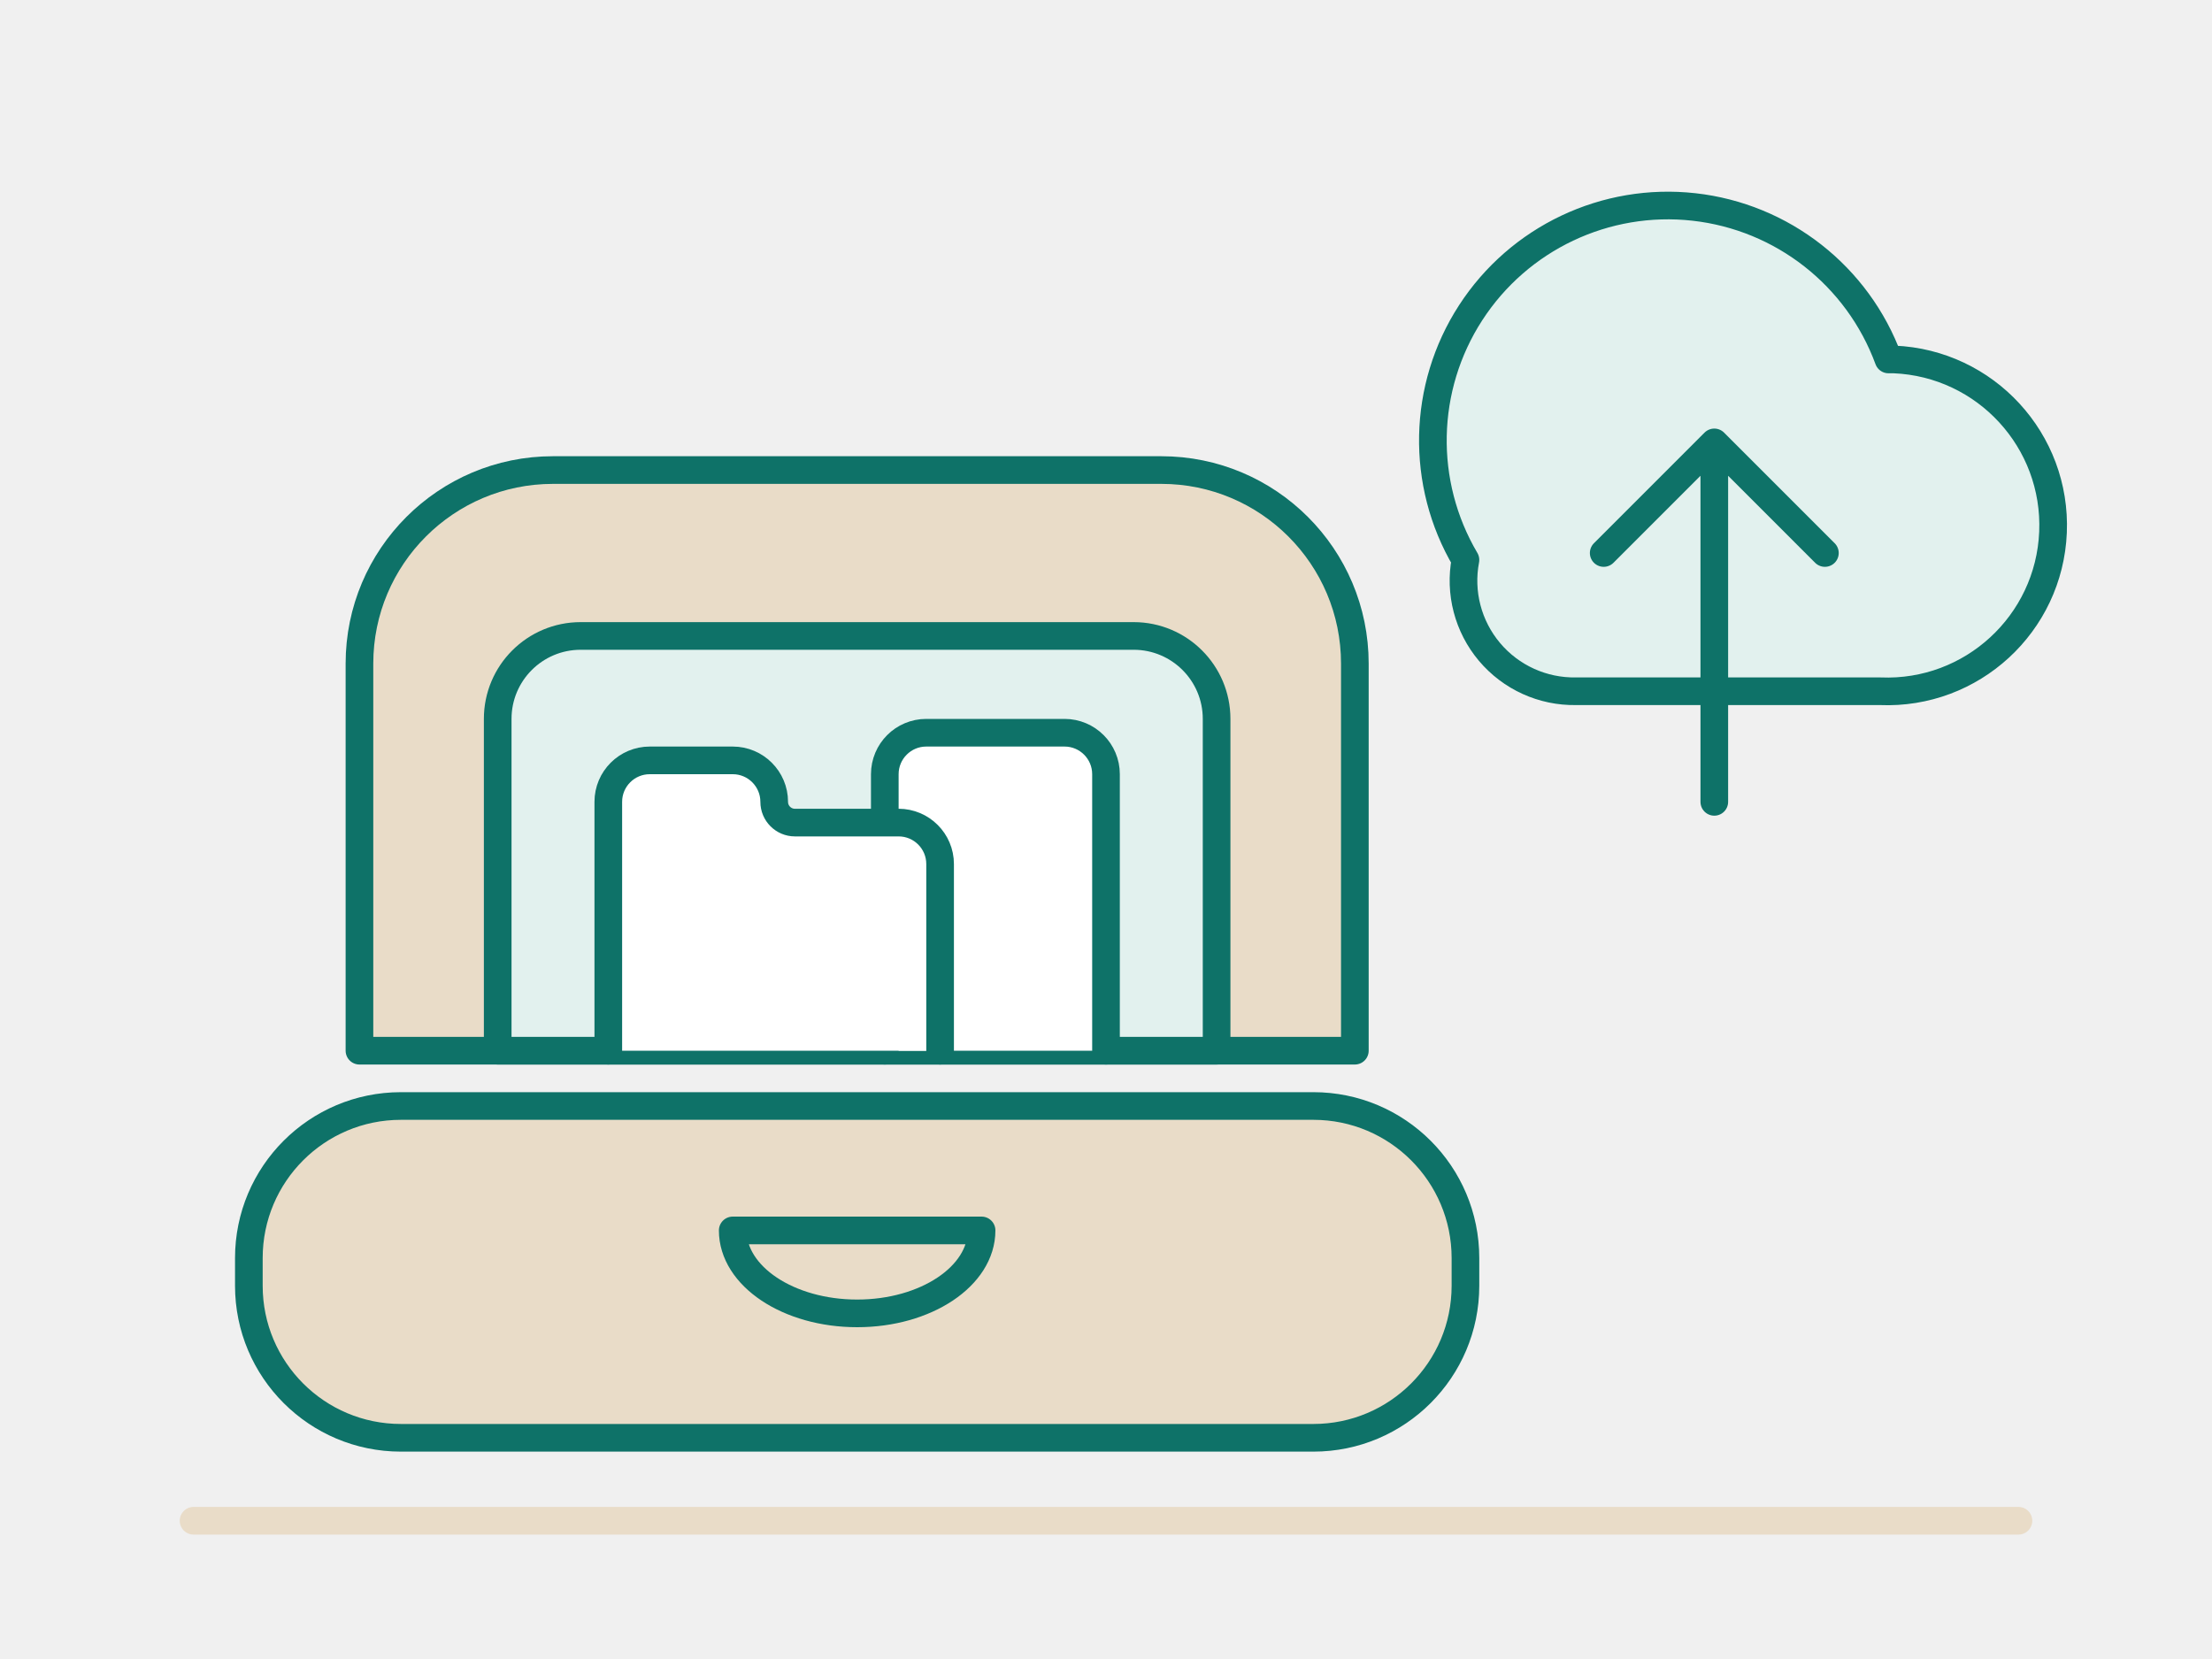
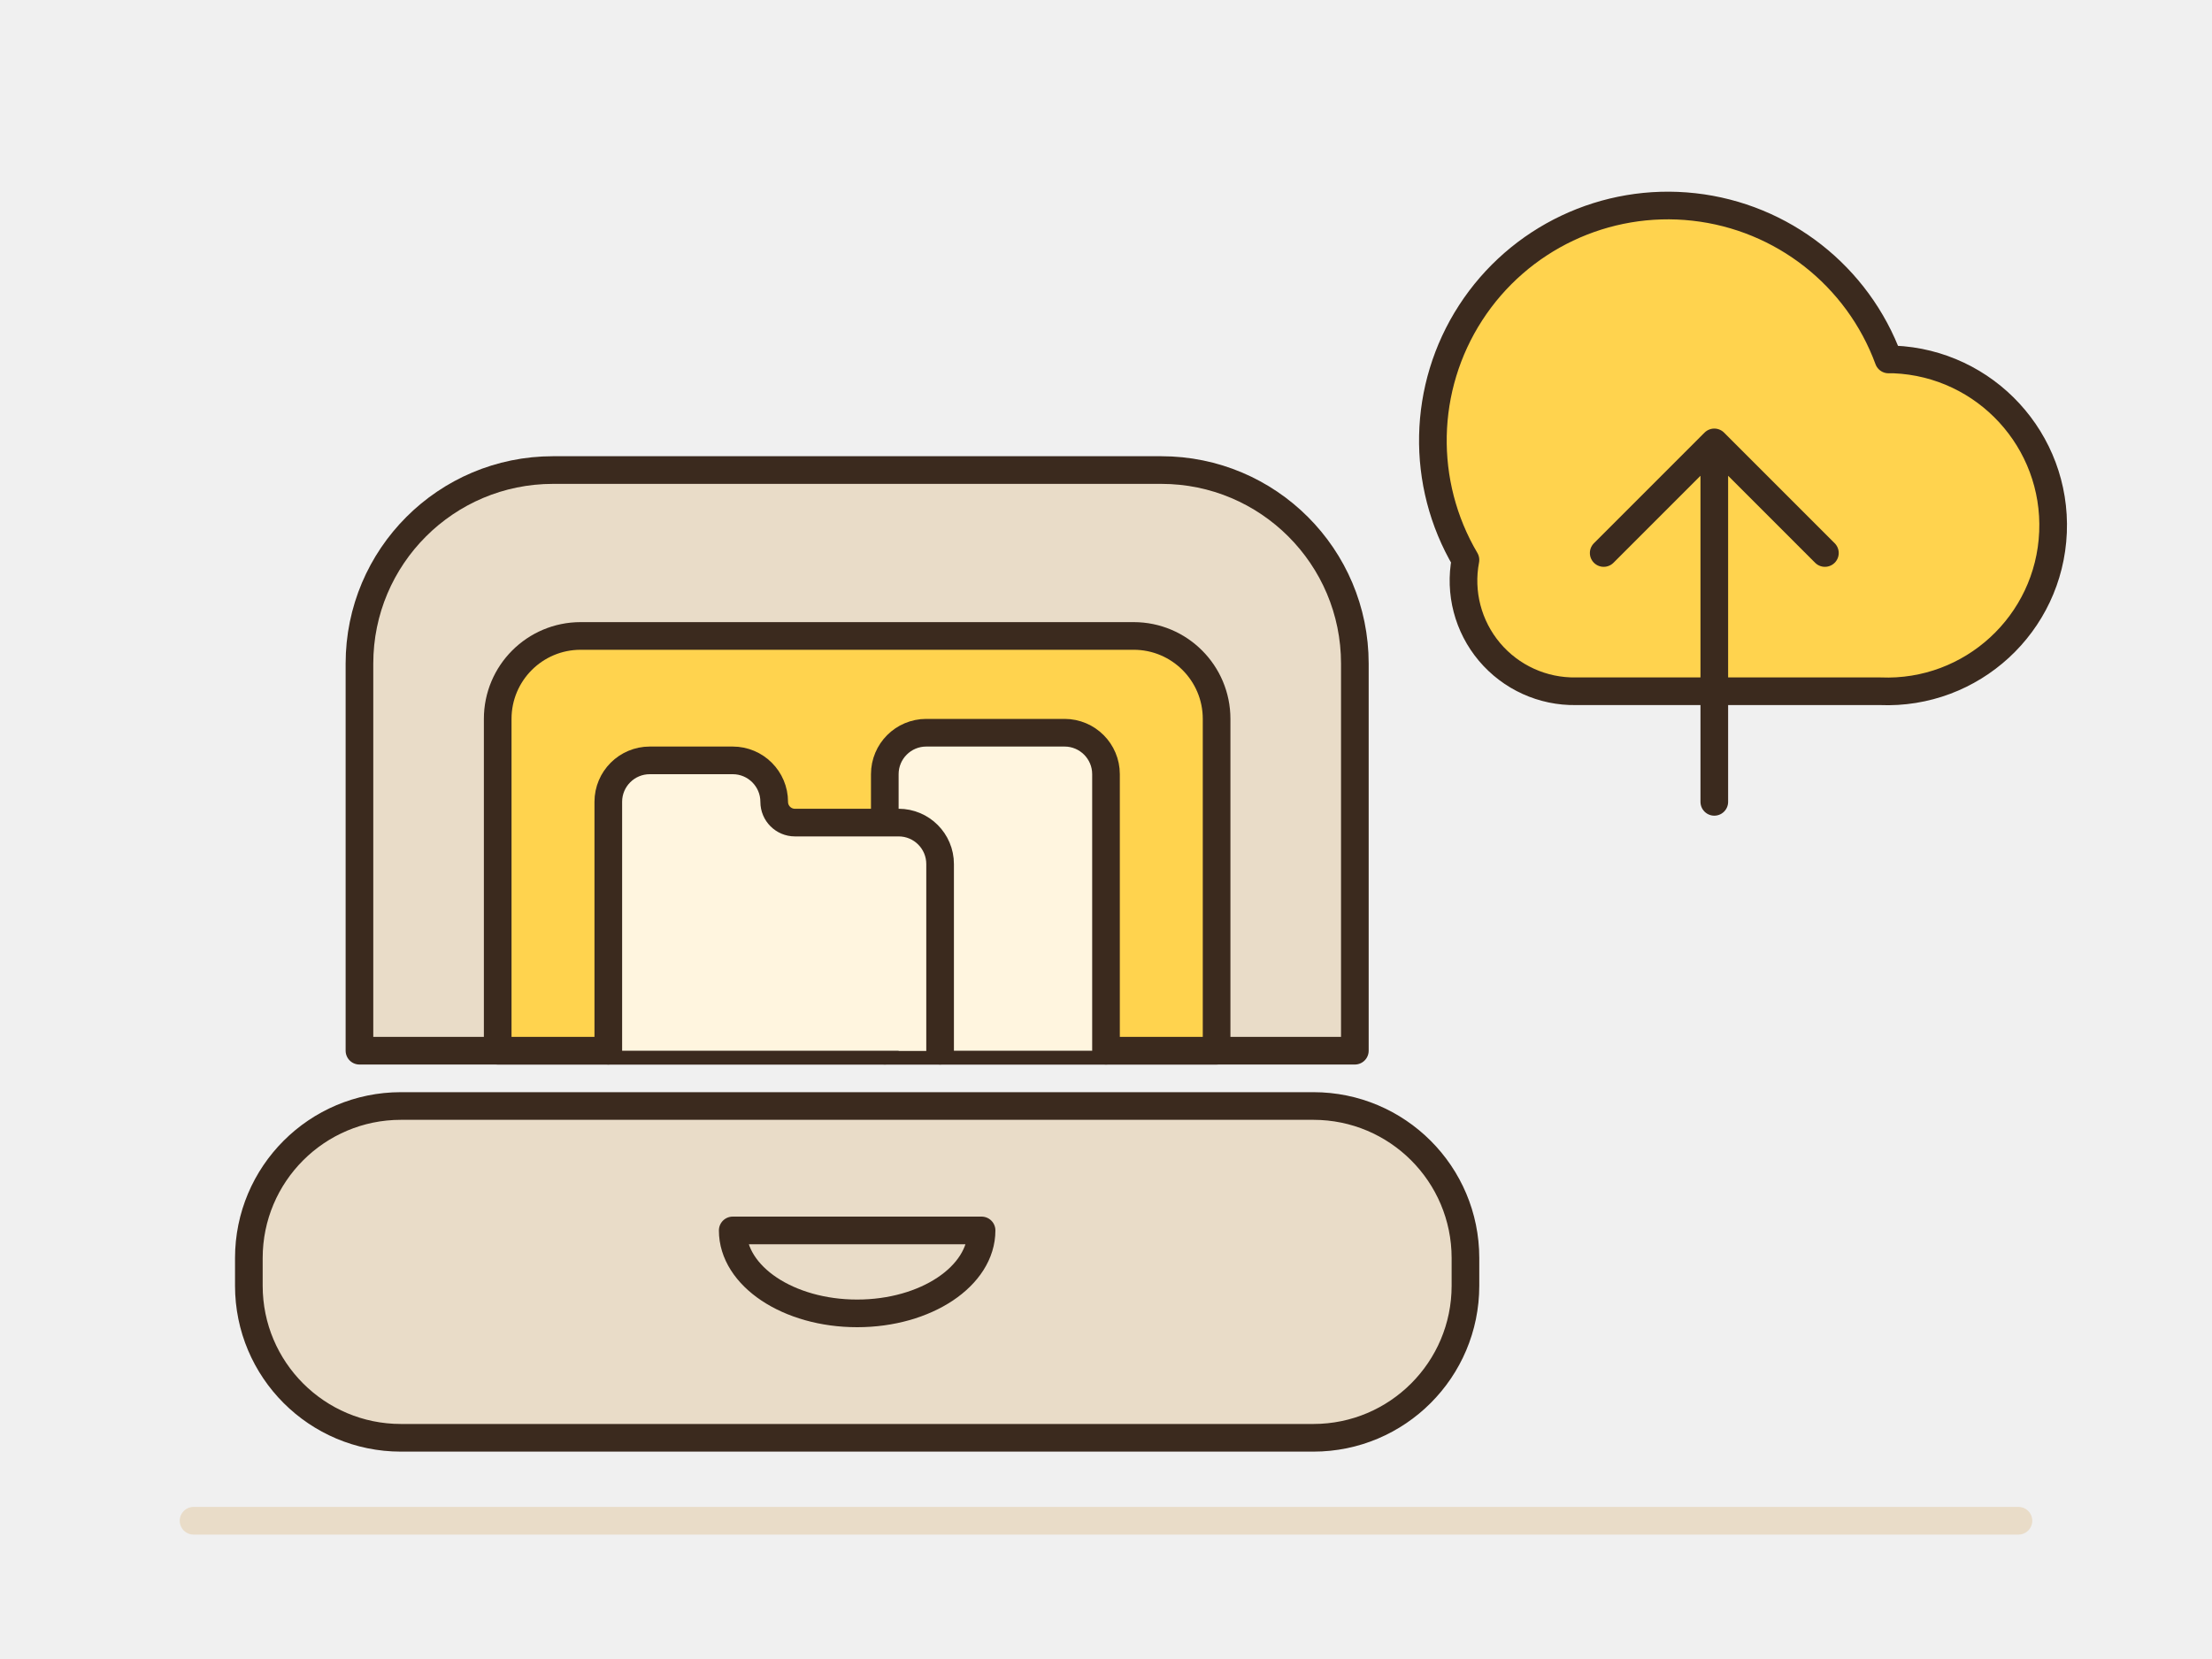
<svg xmlns="http://www.w3.org/2000/svg" viewBox="0 0 160 120" fill="none" stroke-width="2" stroke-linecap="round" stroke-linejoin="round">
  <path class="a-sand-line" stroke="#E9DCC8" d="M14 110h132" />
-   <path class="a-sand a-ink" fill="#E9DCC8" stroke="#0E7268" d="M26 76V48a14 14 0 0 1 14-14h44a14 14 0 0 1 14 14v28z" />
-   <path class="a-soft a-ink" fill="#E2F1EE" stroke="#0E7268" d="M36 76V52a6 6 0 0 1 6-6h40a6 6 0 0 1 6 6v24z" />
-   <path class="a-paper a-ink" fill="#FFFFFF" stroke="#0E7268" d="M64 76V56a3 3 0 0 1 3-3h10a3 3 0 0 1 3 3v20" />
-   <path class="a-paper a-ink" fill="#FFFFFF" stroke="#0E7268" d="M44 76V58a3 3 0 0 1 3-3h6a3 3 0 0 1 3 3 1.5 1.5 0 0 0 1.5 1.5H65a3 3 0 0 1 3 3V76" />
-   <rect class="a-sand a-ink" fill="#E9DCC8" stroke="#0E7268" x="18" y="80" width="88" height="24" rx="11" />
-   <path class="a-ink" stroke="#0E7268" d="M53 89h18a9 6 0 0 1-18 0z" />
-   <path class="a-soft a-ink" fill="#E2F1EE" stroke="#0E7268" d="M114 50h22a12 12 0 0 0 1-24h-.4A17 17 0 1 0 106 40.5 8 8 0 0 0 114 50z" />
-   <path class="a-ink" stroke="#0E7268" d="M124 58V32M116 40l8-8 8 8" />
+   <path class="a-sand a-ink" fill="#E9DCC8" stroke="#3B2A1E" d="M26 76V48a14 14 0 0 1 14-14h44a14 14 0 0 1 14 14v28z" />
+   <path class="a-soft a-ink" fill="#FFD34E" stroke="#3B2A1E" d="M36 76V52a6 6 0 0 1 6-6h40a6 6 0 0 1 6 6v24z" />
+   <path class="a-paper a-ink" fill="#FFF5DF" stroke="#3B2A1E" d="M64 76V56a3 3 0 0 1 3-3h10a3 3 0 0 1 3 3v20" />
+   <path class="a-paper a-ink" fill="#FFF5DF" stroke="#3B2A1E" d="M44 76V58a3 3 0 0 1 3-3h6a3 3 0 0 1 3 3 1.5 1.5 0 0 0 1.5 1.5H65a3 3 0 0 1 3 3V76" />
+   <rect class="a-sand a-ink" fill="#E9DCC8" stroke="#3B2A1E" x="18" y="80" width="88" height="24" rx="11" />
+   <path class="a-ink" stroke="#3B2A1E" d="M53 89h18a9 6 0 0 1-18 0z" />
+   <path class="a-soft a-ink" fill="#FFD34E" stroke="#3B2A1E" d="M114 50h22a12 12 0 0 0 1-24h-.4A17 17 0 1 0 106 40.5 8 8 0 0 0 114 50z" />
+   <path class="a-ink" stroke="#3B2A1E" d="M124 58V32M116 40l8-8 8 8" />
</svg>
